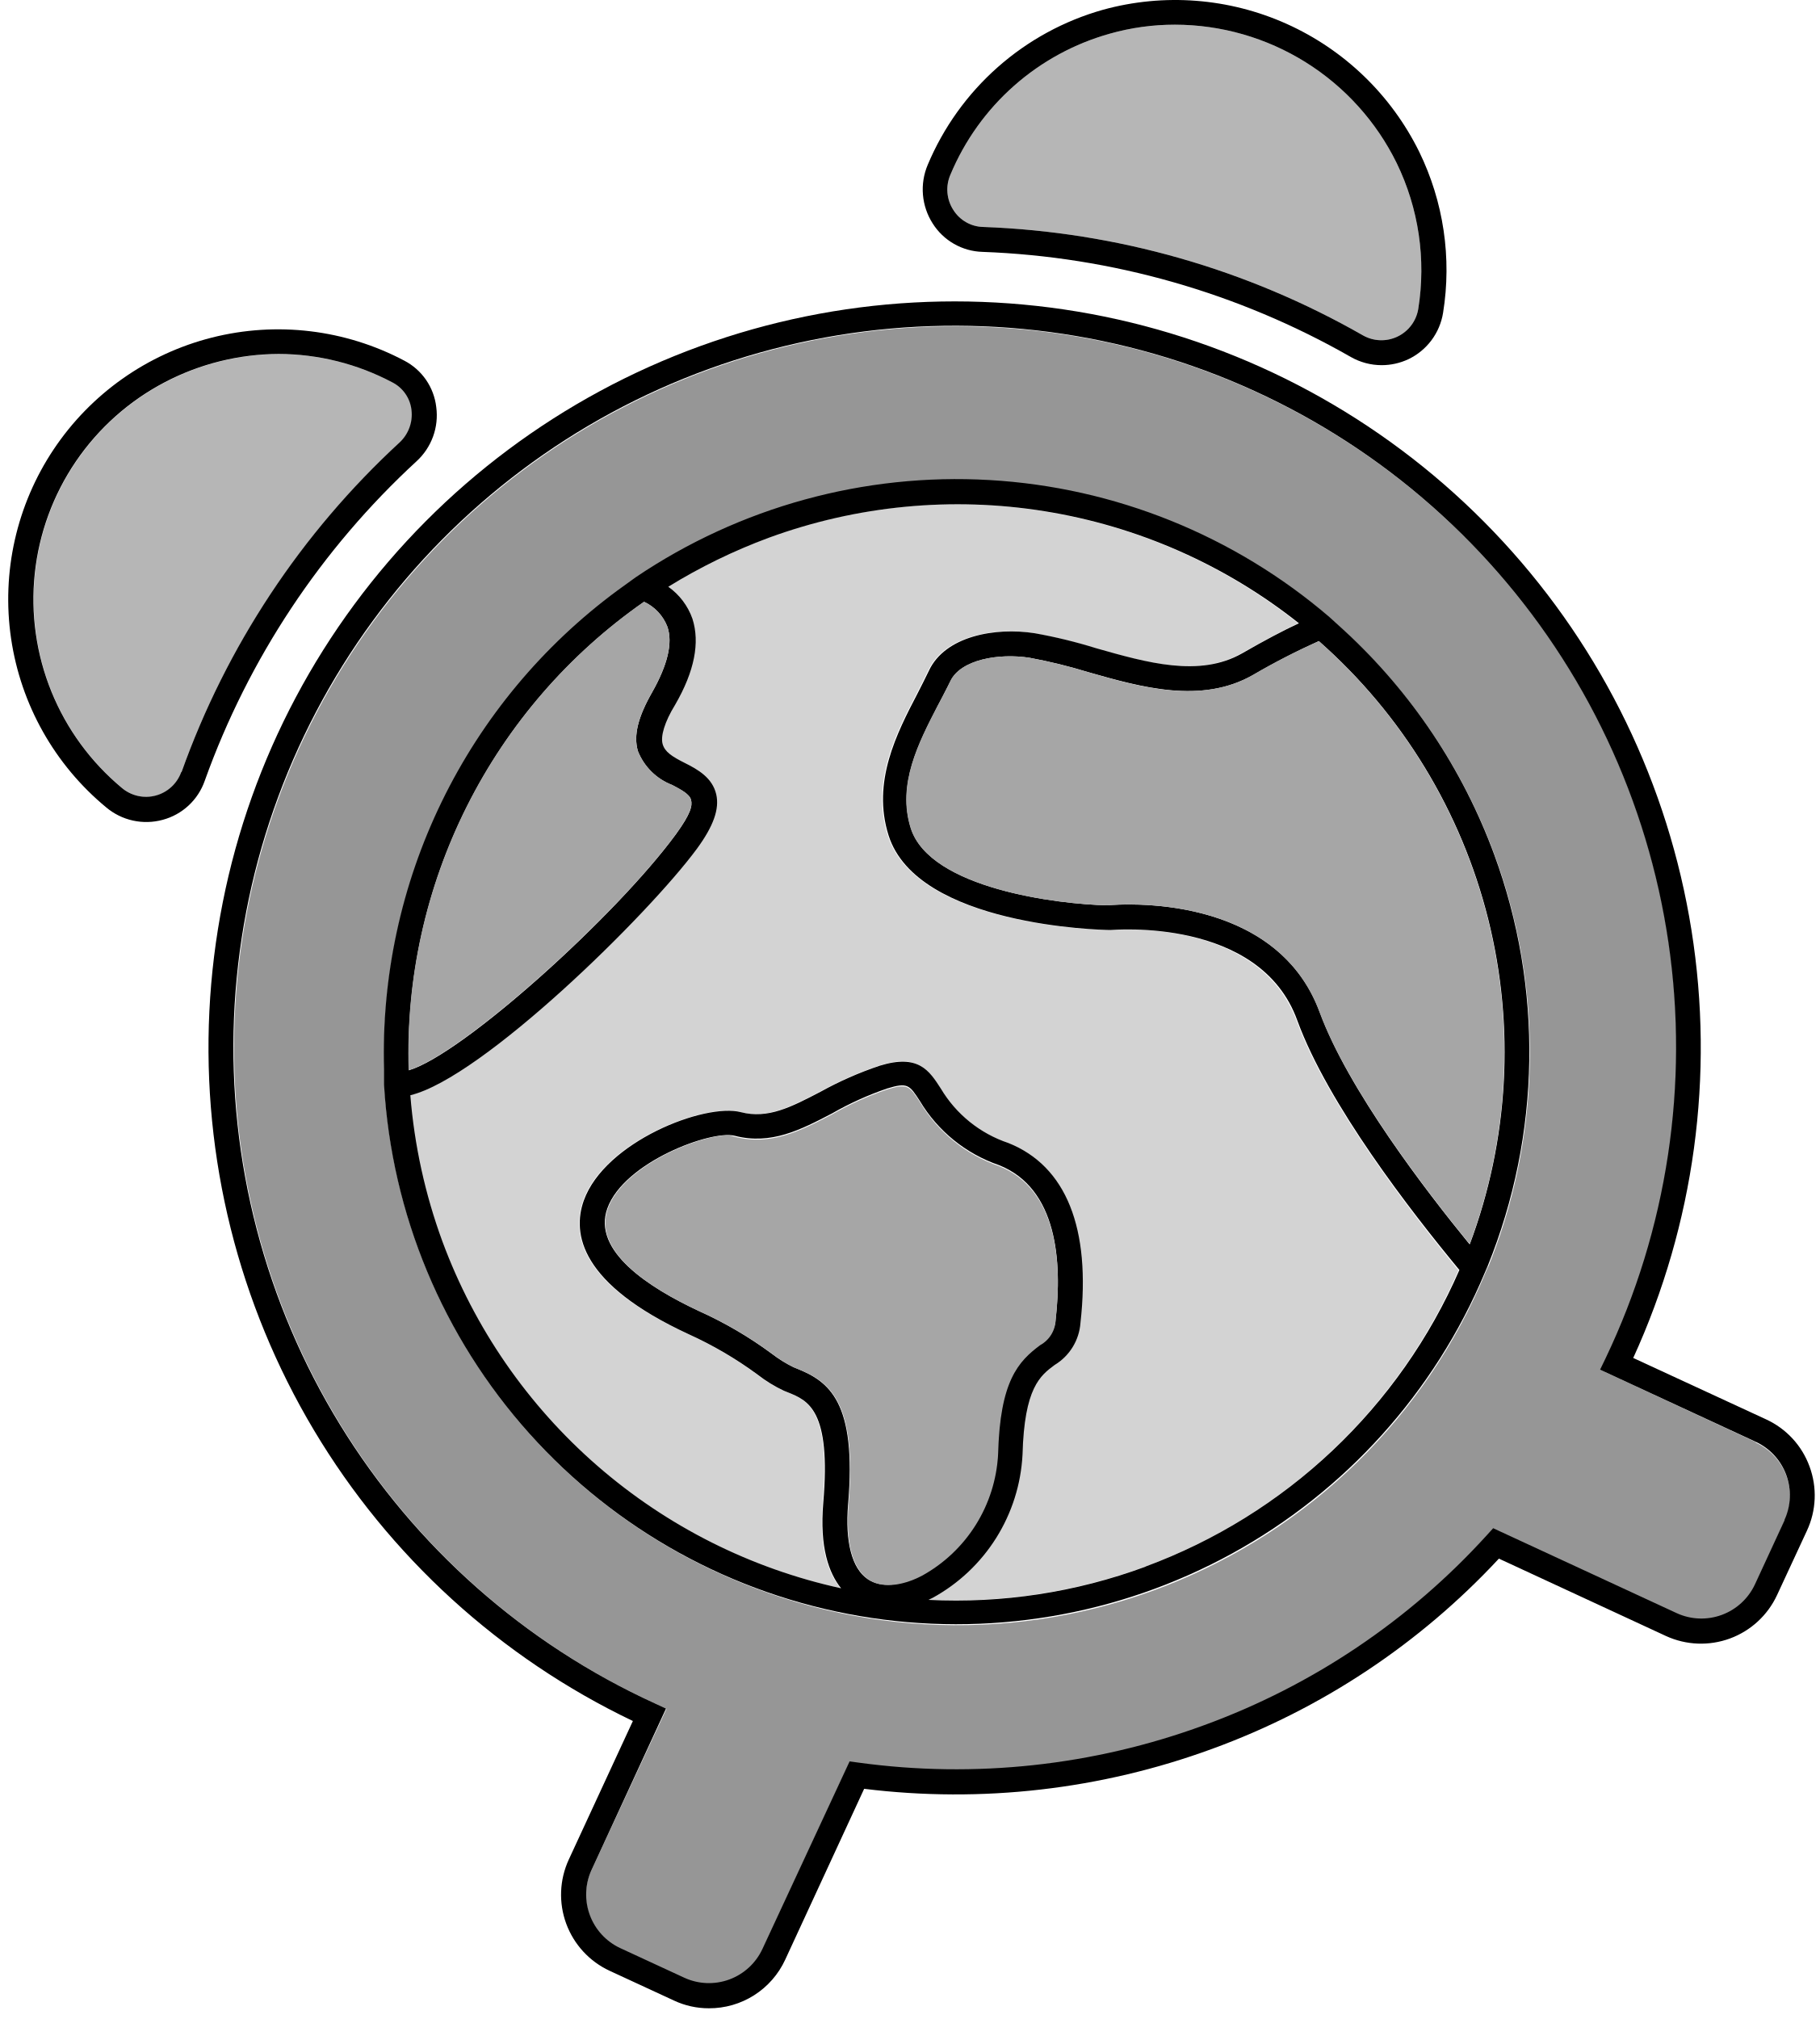
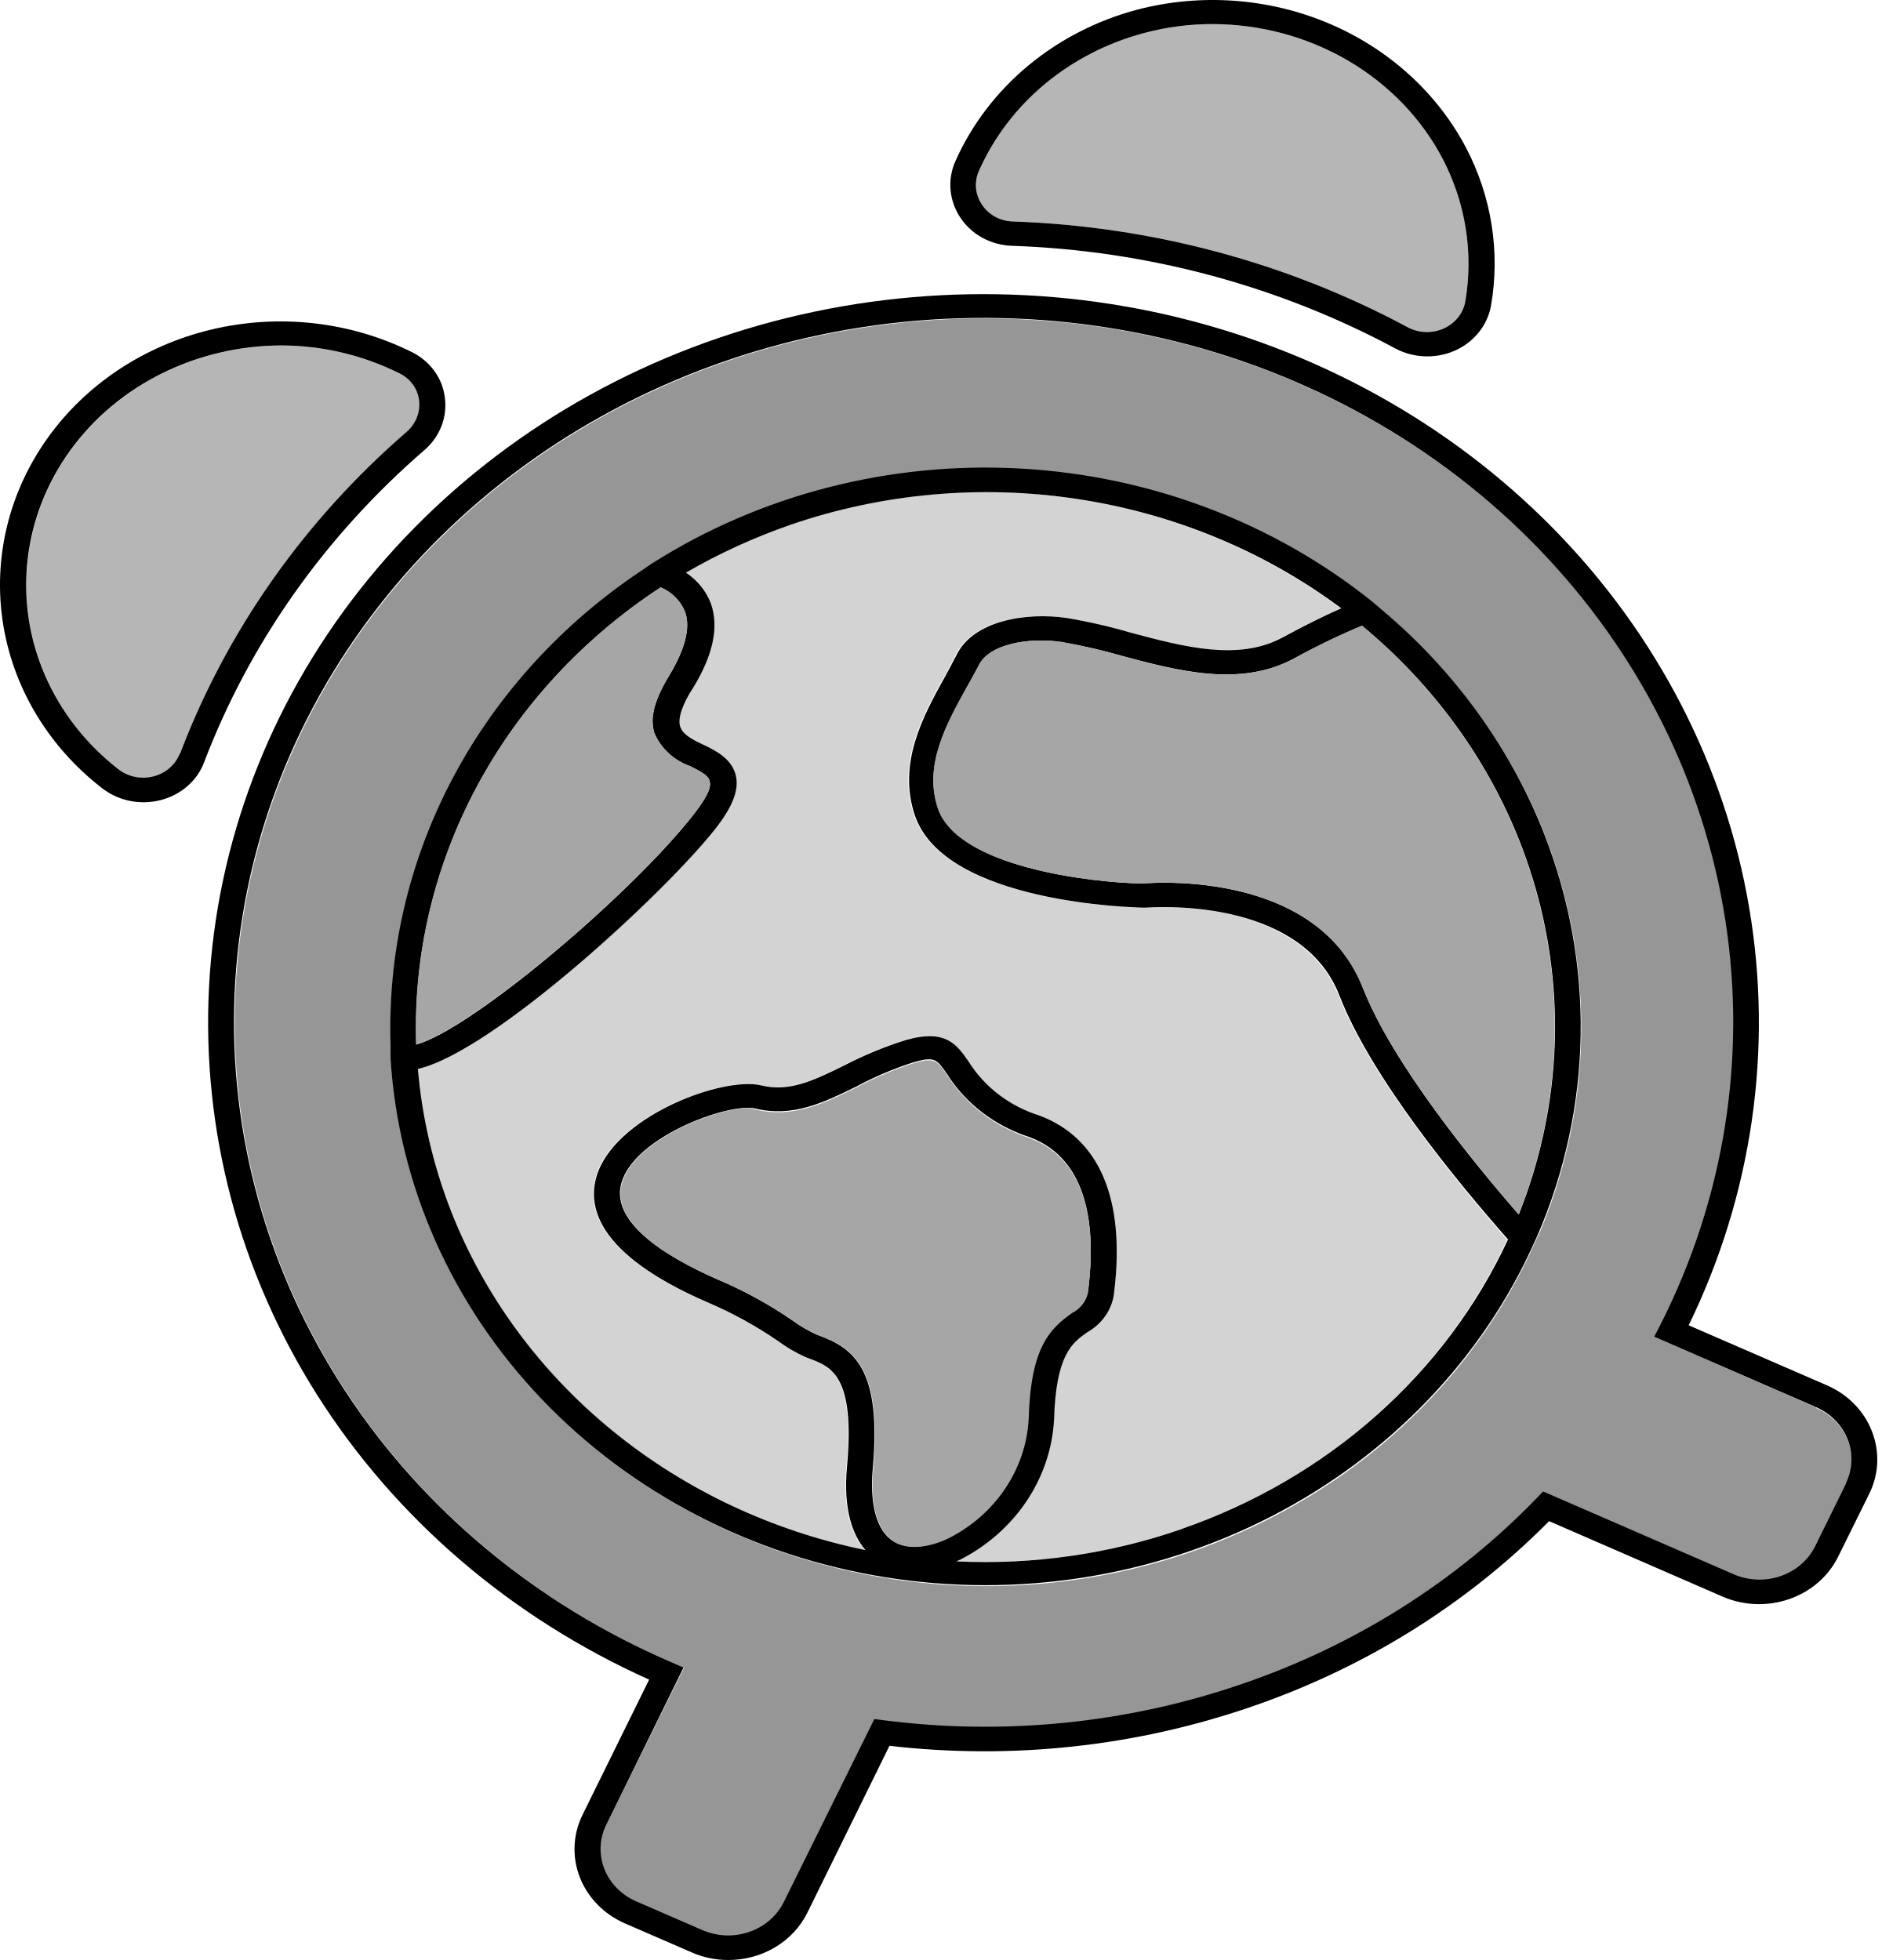
- <svg xmlns="http://www.w3.org/2000/svg" width="146" height="162" viewBox="0 0 146 162" fill="none">
-   <path d="M33.04 32.89C32.986 32.432 32.821 31.994 32.559 31.615C32.298 31.235 31.948 30.924 31.54 30.71C28.72 29.208 25.575 28.418 22.38 28.41C19.203 28.424 16.076 29.198 13.26 30.67C10.387 32.171 7.93 34.359 6.107 37.039C4.284 39.719 3.152 42.808 2.81 46.031C2.469 49.254 2.929 52.512 4.15 55.514C5.372 58.516 7.316 61.17 9.81 63.24C10.181 63.552 10.622 63.77 11.095 63.875C11.568 63.98 12.06 63.968 12.528 63.842C12.996 63.715 13.426 63.476 13.781 63.147C14.137 62.818 14.408 62.407 14.57 61.95C18.18 51.847 24.193 42.773 32.09 35.51C32.444 35.18 32.715 34.77 32.881 34.315C33.046 33.859 33.1 33.371 33.04 32.89V32.89Z" fill="#B6B6B6" />
-   <path d="M32.45 28.94C27.71 26.432 22.208 25.772 17.009 27.086C11.81 28.401 7.284 31.598 4.306 36.058C1.328 40.517 0.111 45.923 0.889 51.229C1.668 56.535 4.387 61.364 8.52 64.78C9.139 65.302 9.876 65.666 10.667 65.84C11.457 66.014 12.279 65.993 13.06 65.78C13.834 65.572 14.546 65.179 15.133 64.633C15.721 64.088 16.166 63.407 16.43 62.65C19.939 52.854 25.773 44.056 33.43 37.01C34.024 36.466 34.478 35.786 34.754 35.029C35.029 34.272 35.117 33.459 35.01 32.66C34.919 31.878 34.639 31.13 34.193 30.482C33.746 29.833 33.148 29.304 32.45 28.94V28.94ZM14.55 61.94C14.388 62.397 14.117 62.808 13.761 63.137C13.406 63.466 12.976 63.705 12.508 63.831C12.04 63.958 11.548 63.97 11.075 63.865C10.602 63.76 10.161 63.542 9.79 63.23C7.296 61.16 5.352 58.506 4.13 55.504C2.909 52.502 2.449 49.244 2.79 46.021C3.132 42.798 4.264 39.709 6.087 37.029C7.91 34.349 10.367 32.161 13.24 30.66C16.056 29.189 19.183 28.413 22.36 28.4C25.555 28.408 28.7 29.198 31.52 30.7C31.928 30.914 32.278 31.225 32.539 31.605C32.801 31.985 32.966 32.422 33.02 32.88C33.08 33.361 33.026 33.849 32.861 34.304C32.695 34.76 32.425 35.17 32.07 35.5C24.179 42.768 18.173 51.845 14.57 61.95L14.55 61.94Z" fill="black" />
-   <path d="M94.29 1.98C92.525 1.978 90.768 2.22 89.07 2.7C86.224 3.496 83.594 4.926 81.379 6.883C79.164 8.84 77.421 11.273 76.28 14C76.078 14.457 75.993 14.957 76.034 15.454C76.074 15.952 76.237 16.432 76.51 16.85C76.765 17.257 77.116 17.594 77.534 17.831C77.951 18.069 78.42 18.199 78.9 18.21C89.614 18.602 100.073 21.587 109.38 26.91C109.801 27.148 110.273 27.282 110.757 27.298C111.24 27.315 111.72 27.214 112.156 27.005C112.592 26.796 112.971 26.484 113.261 26.097C113.551 25.709 113.743 25.258 113.82 24.78C114.457 20.798 113.853 16.717 112.09 13.09C110.457 9.76 107.924 6.955 104.778 4.991C101.632 3.027 97.999 1.984 94.29 1.98Z" fill="#B6B6B6" />
-   <path d="M113.89 12.17C111.645 7.62 107.886 3.995 103.258 1.916C98.629 -0.162 93.422 -0.564 88.53 0.78C85.397 1.661 82.504 3.238 80.066 5.394C77.628 7.55 75.708 10.229 74.45 13.23C74.13 13.987 73.999 14.811 74.069 15.63C74.139 16.448 74.407 17.238 74.85 17.93C75.278 18.609 75.867 19.173 76.565 19.57C77.263 19.968 78.047 20.188 78.85 20.21C89.236 20.591 99.376 23.484 108.4 28.64C109.155 29.072 110.01 29.3 110.88 29.3C111.623 29.3 112.357 29.136 113.03 28.82C113.76 28.471 114.394 27.95 114.878 27.302C115.362 26.654 115.682 25.899 115.81 25.1C116.521 20.695 115.85 16.178 113.89 12.17V12.17ZM113.82 24.78C113.743 25.258 113.551 25.709 113.261 26.097C112.971 26.484 112.592 26.796 112.156 27.005C111.72 27.214 111.24 27.315 110.757 27.298C110.273 27.282 109.801 27.148 109.38 26.91C100.073 21.587 89.614 18.602 78.9 18.21C78.42 18.199 77.951 18.069 77.534 17.831C77.117 17.594 76.765 17.257 76.51 16.85C76.237 16.432 76.074 15.952 76.034 15.454C75.993 14.957 76.078 14.457 76.28 14C77.421 11.273 79.164 8.84 81.379 6.883C83.594 4.926 86.224 3.496 89.07 2.7C90.768 2.22 92.525 1.978 94.29 1.98C97.999 1.984 101.632 3.027 104.778 4.991C107.924 6.955 110.457 9.76 112.09 13.09C113.853 16.717 114.457 20.798 113.82 24.78V24.78Z" fill="black" />
-   <path d="M140.9 115.71L128.45 109.92L128.89 109.01C133.842 98.644 135.598 87.039 133.933 75.672C132.269 64.305 127.259 53.69 119.542 45.179C111.825 36.669 101.75 30.647 90.599 27.881C79.449 25.116 67.728 25.73 56.928 29.648C46.128 33.565 36.738 40.608 29.954 49.879C23.17 59.151 19.298 70.231 18.832 81.71C18.366 93.189 21.326 104.547 27.336 114.338C33.346 124.129 42.133 131.91 52.58 136.69L53.49 137.11L47.45 150.09C46.931 151.226 46.882 152.521 47.313 153.693C47.743 154.865 48.619 155.82 49.75 156.35L54.92 158.74C56.056 159.261 57.352 159.312 58.524 158.881C59.697 158.45 60.652 157.573 61.18 156.44L68.18 141.38L68.91 141.48C78.253 142.759 87.767 141.729 96.62 138.48C105.32 135.308 113.117 130.067 119.34 123.21L119.83 122.67L134.57 129.49C135.706 130.009 137.001 130.058 138.173 129.627C139.345 129.197 140.3 128.321 140.83 127.19L143.22 122.02C143.741 120.884 143.792 119.589 143.361 118.416C142.93 117.243 142.052 116.288 140.92 115.76L140.9 115.71ZM119.45 101.57L119.21 102.13C116.835 107.841 113.33 113.013 108.906 117.335C104.481 121.658 99.229 125.041 93.465 127.283C87.7 129.524 81.542 130.578 75.36 130.38C69.178 130.182 63.099 128.736 57.49 126.13C49.935 122.638 43.468 117.164 38.775 110.289C34.083 103.415 31.34 95.398 30.84 87.09V85.92C30.621 78.469 32.211 71.075 35.473 64.372C38.734 57.669 43.572 51.856 49.57 47.43L51.05 46.36C59.399 40.727 69.365 37.989 79.42 38.567C89.475 39.145 99.062 43.007 106.71 49.56L107.93 50.67C114.81 56.99 119.598 65.259 121.653 74.372C123.708 83.486 122.932 93.009 119.43 101.67L119.45 101.57Z" fill="#969696" />
-   <path d="M145.22 117.67C144.919 116.841 144.456 116.08 143.859 115.432C143.261 114.783 142.541 114.259 141.74 113.89L131.07 108.96C135.976 98.229 137.602 86.287 135.744 74.635C133.886 62.982 128.627 52.138 120.627 43.465C112.626 34.791 102.242 28.675 90.777 25.883C79.312 23.092 67.278 23.75 56.186 27.774C45.094 31.799 35.439 39.011 28.432 48.505C21.425 57.999 17.379 69.352 16.803 81.138C16.226 92.923 19.145 104.617 25.191 114.749C31.238 124.882 40.144 133.002 50.79 138.09L45.64 149.22C44.898 150.837 44.826 152.682 45.441 154.352C46.056 156.022 47.306 157.38 48.92 158.13L54.09 160.52C54.966 160.931 55.922 161.142 56.89 161.14C58.176 161.146 59.436 160.783 60.521 160.093C61.606 159.403 62.47 158.417 63.01 157.25L69.35 143.53C78.786 144.694 88.364 143.594 97.29 140.32C106.055 137.124 113.938 131.894 120.29 125.06L133.7 131.27C135.317 132.012 137.162 132.084 138.832 131.469C140.502 130.854 141.86 129.604 142.61 127.99L145.01 122.82C145.384 122.018 145.595 121.15 145.631 120.266C145.667 119.382 145.527 118.5 145.22 117.67V117.67ZM143.22 121.97L140.83 127.14C140.3 128.271 139.345 129.147 138.173 129.577C137.001 130.008 135.706 129.959 134.57 129.44L119.83 122.62L119.34 123.16C113.117 130.017 105.32 135.258 96.62 138.43C87.767 141.679 78.253 142.709 68.91 141.43L68.18 141.33L61.18 156.39C60.652 157.523 59.697 158.4 58.524 158.831C57.352 159.262 56.056 159.211 54.92 158.69L49.75 156.3C48.632 155.77 47.766 154.824 47.336 153.663C46.906 152.503 46.947 151.221 47.45 150.09L53.45 137.09L52.54 136.67C42.09 131.89 33.299 124.109 27.287 114.316C21.274 104.524 18.312 93.163 18.777 81.681C19.242 70.2 23.114 59.116 29.9 49.842C36.685 40.568 46.077 33.524 56.88 29.605C67.682 25.687 79.406 25.072 90.559 27.839C101.712 30.606 111.789 36.63 119.508 45.143C127.226 53.657 132.236 64.274 133.899 75.644C135.563 87.014 133.805 98.622 128.85 108.99L128.41 109.9L140.91 115.69C142.043 116.218 142.92 117.173 143.351 118.346C143.782 119.519 143.731 120.814 143.21 121.95L143.22 121.97Z" fill="black" />
-   <path d="M104.05 81.9C100.97 73.53 89.13 74.61 89.05 74.62H88.93C88.31 74.62 73.54 74.29 71.24 67.03C69.88 62.73 71.91 58.82 73.55 55.67C73.88 55.02 74.2 54.4 74.48 53.81C75.78 51.02 79.79 50.29 82.97 50.81C84.633 51.107 86.277 51.507 87.89 52.01C91.97 53.17 96.18 54.37 99.6 52.43C101.39 51.43 102.92 50.59 104.17 50.01C98.258 45.319 91.241 42.225 83.791 41.024C76.34 39.822 68.706 40.555 61.62 43.15C58.81 44.19 56.11 45.506 53.56 47.08C54.458 47.715 55.136 48.613 55.5 49.65C56.14 51.54 55.67 53.86 54.11 56.55C53.29 57.95 52.96 59.04 53.11 59.71C53.26 60.38 53.9 60.71 54.89 61.22C55.88 61.73 57.1 62.4 57.41 63.74C57.68 64.91 57.18 66.3 55.86 68.1C51.99 73.41 38.67 86.49 32.86 87.88C33.189 91.883 34.06 95.822 35.45 99.59C38.02 106.543 42.297 112.737 47.89 117.603C53.482 122.468 60.209 125.847 67.45 127.43C66.45 126.23 65.71 124.16 66.02 120.57C66.66 113.11 64.8 112.36 63.16 111.7L62.86 111.58C62.103 111.225 61.389 110.785 60.73 110.27C59.001 109 57.144 107.914 55.19 107.03C46.53 103.03 45.85 99.03 46.8 96.32C48.49 91.6 56.51 88.47 59.41 89.23C61.58 89.79 63.41 88.82 65.8 87.59C67.316 86.75 68.906 86.051 70.55 85.5C73.66 84.5 74.55 85.89 75.45 87.33C76.675 89.389 78.598 90.94 80.87 91.7C85.51 93.55 87.51 98.54 86.66 106.13C86.611 106.818 86.397 107.484 86.037 108.072C85.676 108.66 85.18 109.153 84.59 109.51C83.44 110.36 82.15 111.33 82.01 116.71C81.886 119.078 81.16 121.376 79.9 123.385C78.64 125.394 76.888 127.048 74.81 128.19L74.46 128.36C83.404 128.811 92.272 126.522 99.881 121.8C107.489 117.077 113.475 110.145 117.04 101.93C113.11 97.14 106.51 88.61 104.05 81.9Z" fill="#D3D3D3" />
-   <path d="M119.91 68.56C117.389 61.713 113.276 55.564 107.91 50.62L106.69 49.51C99.042 42.957 89.455 39.095 79.4 38.517C69.345 37.939 59.379 40.677 51.03 46.31L49.55 47.38C43.551 51.806 38.715 57.619 35.453 64.322C32.191 71.025 30.601 78.419 30.82 85.87V87.04C31.433 97.412 35.539 107.27 42.47 115.01C49.401 122.751 58.748 127.917 68.989 129.667C79.23 131.418 89.762 129.65 98.87 124.652C107.978 119.654 115.126 111.719 119.15 102.14L119.39 101.58C123.66 91.02 123.845 79.249 119.91 68.56V68.56ZM51.69 48.29C52.549 48.69 53.219 49.407 53.56 50.29C54.01 51.61 53.56 53.38 52.34 55.54C51.2 57.54 50.83 59 51.19 60.26C51.435 60.882 51.807 61.446 52.282 61.916C52.758 62.386 53.325 62.752 53.95 62.99C54.67 63.37 55.35 63.73 55.46 64.19C55.57 64.65 55.46 65.26 54.25 66.93C49.49 73.44 37.15 84.59 32.81 85.88C32.579 78.538 34.185 71.254 37.482 64.69C40.779 58.126 45.663 52.489 51.69 48.29V48.29ZM69.64 126.71C68.37 125.86 67.81 123.71 68.06 120.71C68.77 112.46 66.52 110.85 63.95 109.81L63.68 109.7C63.065 109.401 62.481 109.039 61.94 108.62C60.115 107.27 58.151 106.12 56.08 105.19C52.08 103.32 47.51 100.38 48.74 96.96C50.07 93.24 57.1 90.65 58.96 91.13C61.87 91.89 64.26 90.65 66.77 89.34C68.176 88.534 69.656 87.865 71.19 87.34C72.85 86.83 72.99 87.06 73.82 88.34C75.264 90.755 77.517 92.58 80.18 93.49C84.87 95.36 85.24 101.24 84.72 105.84C84.698 106.256 84.569 106.659 84.345 107.01C84.12 107.36 83.808 107.646 83.44 107.84C81.68 109.15 80.21 110.71 80.06 116.59C79.957 118.604 79.341 120.558 78.269 122.266C77.198 123.974 75.708 125.38 73.94 126.35C72.24 127.3 70.68 127.4 69.64 126.71ZM91.92 125.71C86.356 127.765 80.433 128.67 74.51 128.37L74.86 128.2C76.938 127.058 78.69 125.404 79.95 123.395C81.21 121.386 81.936 119.088 82.06 116.72C82.2 111.34 83.49 110.37 84.64 109.52C85.23 109.163 85.726 108.67 86.087 108.082C86.447 107.494 86.661 106.828 86.71 106.14C87.56 98.55 85.56 93.56 80.92 91.71C78.648 90.95 76.725 89.399 75.5 87.34C74.57 85.9 73.71 84.55 70.6 85.51C68.956 86.061 67.366 86.76 65.85 87.6C63.49 88.83 61.63 89.8 59.46 89.24C56.56 88.48 48.54 91.61 46.85 96.33C45.9 99 46.58 103.03 55.24 107.04C57.194 107.924 59.051 109.01 60.78 110.28C61.439 110.795 62.153 111.235 62.91 111.59L63.21 111.71C64.85 112.37 66.71 113.12 66.07 120.58C65.76 124.17 66.53 126.24 67.5 127.44C60.259 125.857 53.532 122.478 47.94 117.613C42.347 112.747 38.069 106.553 35.5 99.6C34.116 95.828 33.251 91.885 32.93 87.88C38.7 86.49 52.02 73.41 55.93 68.1C57.25 66.3 57.75 64.91 57.48 63.74C57.17 62.4 56 61.74 54.96 61.22C53.92 60.7 53.36 60.33 53.18 59.71C53 59.09 53.32 57.95 54.18 56.55C55.74 53.86 56.18 51.55 55.57 49.65C55.206 48.613 54.528 47.715 53.63 47.08C56.18 45.506 58.88 44.19 61.69 43.15C68.776 40.555 76.41 39.822 83.861 41.024C91.311 42.225 98.328 45.319 104.24 50.01C102.99 50.59 101.46 51.4 99.67 52.43C96.25 54.37 92.04 53.17 87.96 52.01C86.347 51.507 84.704 51.107 83.04 50.81C79.86 50.31 75.85 51.04 74.55 53.81C74.27 54.4 73.95 55.02 73.62 55.67C71.98 58.82 69.95 62.73 71.31 67.03C73.61 74.29 88.38 74.61 89 74.62H89.12C89.24 74.62 101.12 73.53 104.12 81.9C106.58 88.61 113.18 97.14 117.12 101.9C114.741 107.361 111.283 112.285 106.952 116.375C102.621 120.465 97.508 123.637 91.92 125.7V125.71ZM117.92 99.82C114.43 95.55 108.18 87.42 105.92 81.23C102.39 71.63 89.98 72.54 88.86 72.64C84.95 72.56 74.64 71.31 73.1 66.45C71.99 62.94 73.73 59.58 75.27 56.61C75.62 55.94 75.95 55.29 76.27 54.67C77.09 52.92 80.16 52.39 82.64 52.78C84.224 53.073 85.79 53.457 87.33 53.93C91.59 55.14 96.42 56.52 100.56 54.16C102.271 53.161 104.034 52.254 105.84 51.44C112.527 57.325 117.267 65.103 119.431 73.743C121.596 82.384 121.083 91.478 117.96 99.82H117.92Z" fill="black" />
-   <path d="M54.25 66.92C49.48 73.44 37.1 84.59 32.79 85.87C32.564 78.528 34.173 71.245 37.471 64.681C40.77 58.117 45.653 52.48 51.68 48.28C52.544 48.675 53.219 49.393 53.56 50.28C54.01 51.6 53.56 53.37 52.34 55.53C51.2 57.53 50.83 58.99 51.19 60.25C51.435 60.872 51.807 61.436 52.282 61.906C52.758 62.376 53.325 62.742 53.95 62.98C54.67 63.36 55.35 63.72 55.46 64.18C55.57 64.64 55.45 65.25 54.25 66.92ZM84.72 105.92C85.24 101.32 84.87 95.44 80.18 93.57C77.517 92.66 75.264 90.835 73.82 88.42C72.99 87.14 72.82 86.91 71.19 87.42C69.656 87.945 68.176 88.614 66.77 89.42C64.26 90.73 61.87 91.97 58.96 91.21C58.795 91.15 58.624 91.11 58.45 91.09C56.04 91.09 50 93.56 48.78 96.98C47.56 100.4 52.1 103.34 56.12 105.21C58.191 106.14 60.155 107.29 61.98 108.64C62.522 109.059 63.105 109.421 63.72 109.72L63.99 109.83C66.56 110.83 68.81 112.48 68.1 120.73C67.85 123.73 68.41 125.85 69.68 126.73C70.68 127.42 72.28 127.32 73.98 126.44C75.747 125.469 77.236 124.063 78.307 122.355C79.378 120.647 79.995 118.693 80.1 116.68C80.25 110.8 81.72 109.24 83.48 107.93C83.844 107.73 84.149 107.438 84.367 107.084C84.584 106.73 84.706 106.325 84.72 105.91V105.92ZM117.94 99.83C121.057 91.487 121.57 82.395 119.409 73.755C117.249 65.115 112.517 57.334 105.84 51.44C104.024 52.248 102.255 53.156 100.54 54.16C96.4 56.52 91.54 55.16 87.31 53.93C85.77 53.457 84.204 53.073 82.62 52.78C80.14 52.39 77.07 52.92 76.25 54.67C75.96 55.29 75.63 55.94 75.25 56.61C73.71 59.61 71.97 62.94 73.08 66.45C74.62 71.31 84.93 72.56 88.84 72.64C89.05 72.64 89.67 72.57 90.56 72.57C94.35 72.57 103.04 73.45 105.9 81.23C108.2 87.41 114.45 95.55 117.94 99.82V99.83Z" fill="#A6A6A6" />
+ <svg xmlns="http://www.w3.org/2000/svg" width="144" height="150" viewBox="0 0 144 150" fill="none">
+   <path d="M32.082 30.616C32.028 30.19 31.864 29.783 31.605 29.429C31.346 29.076 31 28.787 30.595 28.587C27.801 27.189 24.686 26.454 21.52 26.446C18.372 26.459 15.274 27.18 12.484 28.55C9.638 29.947 7.203 31.984 5.397 34.478C3.591 36.973 2.469 39.848 2.13 42.849C1.792 45.849 2.248 48.881 3.458 51.676C4.668 54.471 6.594 56.941 9.066 58.868C9.433 59.159 9.87 59.362 10.339 59.459C10.808 59.557 11.295 59.546 11.758 59.428C12.222 59.31 12.648 59.088 13.001 58.782C13.353 58.475 13.621 58.093 13.782 57.667C17.359 48.263 23.316 39.816 31.14 33.055C31.492 32.748 31.76 32.366 31.924 31.942C32.087 31.518 32.141 31.064 32.082 30.616V30.616Z" fill="#B6B6B6" />
+   <path d="M31.497 26.939C26.801 24.605 21.35 23.99 16.199 25.214C11.048 26.438 6.563 29.413 3.613 33.565C0.662 37.716 -0.544 42.749 0.227 47.688C0.999 52.627 3.692 57.121 7.788 60.302C8.401 60.787 9.131 61.126 9.915 61.288C10.698 61.45 11.512 61.431 12.286 61.233C13.053 61.039 13.758 60.673 14.34 60.165C14.922 59.657 15.363 59.023 15.625 58.319C19.101 49.2 24.881 41.01 32.468 34.452C33.057 33.945 33.507 33.312 33.779 32.607C34.052 31.902 34.139 31.146 34.033 30.402C33.944 29.674 33.666 28.978 33.224 28.375C32.781 27.771 32.189 27.278 31.497 26.939V26.939ZM13.762 57.658C13.601 58.083 13.333 58.465 12.981 58.772C12.629 59.079 12.202 59.3 11.739 59.419C11.275 59.537 10.788 59.547 10.319 59.45C9.85 59.352 9.413 59.15 9.046 58.859C6.575 56.932 4.648 54.462 3.438 51.667C2.229 48.872 1.772 45.84 2.111 42.839C2.449 39.839 3.571 36.964 5.377 34.469C7.184 31.974 9.618 29.938 12.464 28.541C15.254 27.171 18.352 26.449 21.5 26.437C24.666 26.444 27.782 27.179 30.576 28.578C30.98 28.777 31.327 29.066 31.586 29.42C31.845 29.773 32.008 30.181 32.062 30.607C32.122 31.055 32.068 31.509 31.904 31.933C31.74 32.357 31.472 32.738 31.12 33.046C23.302 39.811 17.352 48.261 13.782 57.667L13.762 57.658Z" fill="black" />
+   <path d="M92.767 1.843C91.018 1.841 89.278 2.067 87.595 2.513C84.775 3.254 82.17 4.586 79.975 6.407C77.78 8.229 76.053 10.494 74.923 13.032C74.723 13.457 74.639 13.923 74.679 14.386C74.719 14.849 74.881 15.296 75.151 15.685C75.403 16.064 75.752 16.378 76.165 16.599C76.578 16.82 77.043 16.941 77.519 16.951C88.134 17.316 98.497 20.095 107.718 25.05C108.135 25.272 108.603 25.396 109.082 25.411C109.561 25.426 110.036 25.332 110.468 25.138C110.901 24.943 111.276 24.653 111.563 24.293C111.85 23.932 112.04 23.512 112.117 23.067C112.748 19.36 112.15 15.561 110.403 12.185C108.785 9.086 106.275 6.474 103.158 4.646C100.041 2.818 96.441 1.847 92.767 1.843Z" fill="#B6B6B6" />
+   <path d="M112.186 11.329C109.962 7.094 106.237 3.719 101.652 1.784C97.067 -0.151 91.907 -0.525 87.06 0.726C83.956 1.546 81.089 3.015 78.674 5.021C76.258 7.028 74.356 9.521 73.11 12.316C72.793 13.02 72.663 13.787 72.732 14.549C72.801 15.311 73.067 16.046 73.506 16.691C73.93 17.323 74.514 17.847 75.205 18.217C75.896 18.587 76.674 18.792 77.469 18.813C87.76 19.168 97.806 21.86 106.747 26.66C107.495 27.062 108.342 27.274 109.204 27.274C109.94 27.274 110.668 27.122 111.334 26.828C112.057 26.503 112.686 26.018 113.165 25.415C113.645 24.812 113.962 24.108 114.089 23.365C114.793 19.265 114.128 15.06 112.186 11.329V11.329ZM112.117 23.067C112.04 23.512 111.85 23.932 111.563 24.293C111.276 24.653 110.901 24.943 110.469 25.138C110.036 25.332 109.561 25.426 109.082 25.411C108.603 25.396 108.135 25.272 107.718 25.05C98.497 20.095 88.134 17.316 77.519 16.951C77.043 16.941 76.578 16.82 76.165 16.599C75.752 16.378 75.403 16.064 75.151 15.685C74.881 15.296 74.719 14.849 74.679 14.386C74.639 13.923 74.723 13.457 74.923 13.032C76.053 10.494 77.78 8.229 79.975 6.407C82.17 4.586 84.775 3.254 87.595 2.513C89.278 2.067 91.018 1.841 92.767 1.843C96.441 1.847 100.041 2.818 103.158 4.646C106.275 6.474 108.785 9.086 110.403 12.185C112.15 15.561 112.748 19.36 112.117 23.067V23.067Z" fill="black" />
+   <path d="M138.947 107.711L126.612 102.321L127.048 101.474C131.955 91.825 133.694 81.021 132.045 70.44C130.395 59.859 125.432 49.978 117.786 42.056C110.14 34.134 100.158 28.529 89.11 25.954C78.062 23.379 66.449 23.952 55.749 27.598C45.049 31.245 35.746 37.801 29.024 46.431C22.302 55.061 18.466 65.376 18.005 76.061C17.543 86.746 20.476 97.319 26.43 106.433C32.385 115.547 41.091 122.79 51.441 127.24L52.343 127.631L46.359 139.714C45.845 140.771 45.796 141.977 46.223 143.068C46.65 144.159 47.517 145.048 48.638 145.541L53.76 147.766C54.885 148.251 56.169 148.298 57.331 147.897C58.493 147.496 59.439 146.679 59.962 145.625L66.898 131.606L67.621 131.699C76.878 132.889 86.304 131.93 95.076 128.906C103.695 125.954 111.421 121.075 117.586 114.692L118.071 114.189L132.676 120.538C133.801 121.021 135.084 121.067 136.245 120.666C137.407 120.265 138.353 119.45 138.878 118.397L141.246 113.584C141.762 112.527 141.813 111.321 141.386 110.229C140.959 109.137 140.089 108.249 138.967 107.757L138.947 107.711ZM117.695 94.548L117.457 95.07C115.104 100.386 111.631 105.2 107.248 109.223C102.864 113.247 97.661 116.397 91.949 118.483C86.237 120.57 80.136 121.55 74.011 121.366C67.886 121.182 61.864 119.836 56.306 117.41C48.821 114.159 42.413 109.064 37.764 102.665C33.115 96.266 30.398 88.803 29.902 81.069V79.98C29.685 73.044 31.26 66.162 34.492 59.922C37.724 53.682 42.516 48.271 48.459 44.151L49.926 43.155C58.197 37.911 68.072 35.363 78.034 35.901C87.996 36.439 97.495 40.034 105.072 46.134L106.281 47.167C113.098 53.05 117.841 60.747 119.877 69.231C121.913 77.714 121.145 86.579 117.675 94.641L117.695 94.548Z" fill="#969696" />
+   <path d="M143.227 109.535C142.929 108.764 142.47 108.055 141.878 107.451C141.287 106.847 140.573 106.36 139.779 106.017L129.208 101.427C134.069 91.438 135.68 80.322 133.839 69.475C131.998 58.628 126.787 48.534 118.861 40.46C110.934 32.386 100.645 26.692 89.287 24.094C77.927 21.495 66.004 22.108 55.015 25.854C44.025 29.601 34.458 36.315 27.516 45.152C20.574 53.99 16.565 64.558 15.994 75.528C15.423 86.499 18.314 97.384 24.305 106.816C30.296 116.248 39.12 123.807 49.668 128.543L44.565 138.904C43.83 140.409 43.759 142.127 44.368 143.681C44.977 145.235 46.217 146.5 47.815 147.198L52.938 149.423C53.806 149.805 54.753 150.002 55.712 150C56.985 150.006 58.234 149.667 59.309 149.025C60.384 148.383 61.24 147.465 61.775 146.379L68.057 133.607C77.406 134.691 86.895 133.667 95.739 130.619C104.424 127.644 112.234 122.776 118.527 116.414L131.814 122.195C133.416 122.886 135.244 122.952 136.898 122.38C138.553 121.808 139.898 120.644 140.641 119.142L143.019 114.329C143.39 113.583 143.599 112.775 143.634 111.952C143.67 111.129 143.532 110.307 143.227 109.535V109.535ZM141.246 113.538L138.878 118.35C138.353 119.403 137.407 120.218 136.245 120.619C135.084 121.02 133.801 120.974 132.676 120.491L118.071 114.143L117.586 114.646C111.42 121.029 103.695 125.907 95.075 128.86C86.304 131.884 76.878 132.843 67.621 131.653L66.898 131.559L59.962 145.578C59.439 146.633 58.493 147.449 57.331 147.851C56.169 148.252 54.885 148.205 53.76 147.719L48.638 145.495C47.53 145.001 46.671 144.12 46.245 143.04C45.82 141.96 45.86 140.766 46.359 139.714L52.303 127.613L51.402 127.222C41.048 122.772 32.338 115.529 26.381 106.413C20.424 97.297 17.489 86.722 17.95 76.034C18.411 65.347 22.247 55.029 28.97 46.397C35.693 37.764 44.998 31.206 55.701 27.559C66.404 23.911 78.02 23.339 89.07 25.915C100.121 28.49 110.105 34.097 117.752 42.022C125.399 49.947 130.363 59.831 132.011 70.415C133.66 80.999 131.918 91.804 127.008 101.455L126.572 102.302L138.957 107.692C140.079 108.184 140.949 109.072 141.376 110.164C141.803 111.256 141.752 112.462 141.236 113.519L141.246 113.538Z" fill="black" />
+   <path d="M102.437 76.238C99.385 68.447 87.654 69.452 87.575 69.461H87.456C86.842 69.461 72.208 69.154 69.929 62.396C68.582 58.393 70.593 54.754 72.218 51.822C72.545 51.216 72.862 50.639 73.139 50.09C74.428 47.493 78.401 46.813 81.551 47.297C83.199 47.574 84.828 47.947 86.426 48.414C90.468 49.494 94.639 50.611 98.028 48.806C99.802 47.875 101.317 47.093 102.556 46.553C96.699 42.186 89.746 39.306 82.365 38.188C74.983 37.069 67.419 37.751 60.398 40.167C57.614 41.135 54.939 42.36 52.412 43.825C53.302 44.416 53.973 45.252 54.334 46.218C54.969 47.977 54.503 50.137 52.957 52.641C52.145 53.944 51.818 54.959 51.967 55.582C52.115 56.206 52.749 56.513 53.73 56.988C54.711 57.463 55.92 58.086 56.227 59.334C56.494 60.423 55.999 61.717 54.691 63.392C50.857 68.335 37.66 80.511 31.903 81.805C32.229 85.531 33.092 89.198 34.469 92.705C37.015 99.177 41.254 104.943 46.794 109.472C52.335 114.001 59 117.147 66.174 118.62C65.184 117.503 64.45 115.577 64.757 112.235C65.392 105.29 63.549 104.592 61.924 103.978L61.627 103.866C60.877 103.535 60.169 103.126 59.516 102.647C57.803 101.465 55.964 100.454 54.027 99.631C45.447 95.907 44.773 92.184 45.715 89.661C47.389 85.267 55.335 82.354 58.209 83.061C60.358 83.583 62.172 82.68 64.54 81.535C66.042 80.753 67.617 80.102 69.246 79.589C72.327 78.658 73.209 79.952 74.101 81.293C75.314 83.209 77.22 84.653 79.471 85.361C84.068 87.083 86.049 91.728 85.207 98.793C85.158 99.433 84.946 100.053 84.59 100.601C84.233 101.148 83.741 101.607 83.156 101.939C82.017 102.731 80.739 103.634 80.6 108.642C80.478 110.846 79.758 112.985 78.51 114.855C77.261 116.725 75.525 118.264 73.466 119.328L73.12 119.486C81.981 119.906 90.768 117.776 98.306 113.379C105.844 108.983 111.775 102.53 115.307 94.883C111.413 90.424 104.874 82.484 102.437 76.238Z" fill="#D3D3D3" />
+   <path d="M118.151 63.82C115.653 57.447 111.578 51.722 106.261 47.121L105.053 46.087C97.475 39.987 87.976 36.392 78.014 35.854C68.052 35.316 58.177 37.865 49.906 43.109L48.439 44.105C42.496 48.224 37.704 53.636 34.472 59.875C31.24 66.115 29.665 72.997 29.882 79.934V81.023C30.49 90.677 34.558 99.854 41.425 107.059C48.291 114.264 57.552 119.073 67.699 120.703C77.845 122.333 88.28 120.687 97.305 116.034C106.329 111.381 113.411 103.995 117.398 95.079L117.636 94.558C121.866 84.728 122.05 73.77 118.151 63.82V63.82ZM50.56 44.952C51.41 45.324 52.075 45.991 52.412 46.813C52.858 48.042 52.412 49.69 51.204 51.7C50.074 53.562 49.708 54.921 50.064 56.094C50.307 56.673 50.676 57.198 51.147 57.636C51.617 58.073 52.18 58.414 52.799 58.635C53.512 58.989 54.186 59.324 54.295 59.752C54.404 60.181 54.295 60.748 53.096 62.303C48.38 68.363 36.154 78.742 31.854 79.943C31.625 73.109 33.216 66.328 36.482 60.218C39.749 54.108 44.588 48.86 50.56 44.952V44.952ZM68.344 117.95C67.086 117.159 66.531 115.158 66.779 112.365C67.482 104.685 65.253 103.187 62.707 102.219L62.439 102.116C61.829 101.837 61.252 101.501 60.715 101.111C58.907 99.854 56.961 98.784 54.909 97.918C50.946 96.177 46.418 93.441 47.637 90.257C48.955 86.794 55.92 84.383 57.763 84.83C60.646 85.537 63.014 84.383 65.501 83.164C66.894 82.414 68.36 81.79 69.88 81.302C71.525 80.827 71.663 81.041 72.486 82.233C73.916 84.481 76.149 86.18 78.787 87.027C83.434 88.767 83.8 94.241 83.285 98.523C83.264 98.91 83.136 99.285 82.913 99.612C82.691 99.938 82.382 100.204 82.017 100.385C80.273 101.604 78.817 103.056 78.668 108.53C78.566 110.404 77.956 112.223 76.894 113.813C75.833 115.404 74.356 116.712 72.605 117.615C70.92 118.499 69.375 118.593 68.344 117.95ZM90.419 117.019C84.906 118.932 79.038 119.774 73.169 119.495L73.516 119.337C75.575 118.274 77.311 116.734 78.559 114.864C79.808 112.994 80.527 110.855 80.65 108.651C80.788 103.643 82.067 102.74 83.206 101.949C83.791 101.617 84.282 101.158 84.639 100.61C84.996 100.063 85.208 99.443 85.257 98.802C86.099 91.737 84.117 87.092 79.52 85.37C77.269 84.662 75.364 83.219 74.15 81.302C73.229 79.962 72.377 78.705 69.295 79.599C67.667 80.111 66.091 80.762 64.589 81.544C62.251 82.689 60.408 83.592 58.258 83.071C55.385 82.363 47.439 85.277 45.764 89.671C44.823 92.156 45.497 95.907 54.077 99.64C56.013 100.463 57.853 101.474 59.566 102.656C60.218 103.135 60.926 103.545 61.676 103.876L61.974 103.987C63.598 104.602 65.441 105.3 64.807 112.244C64.5 115.586 65.263 117.513 66.224 118.63C59.049 117.156 52.385 114.01 46.844 109.482C41.303 104.953 37.065 99.187 34.519 92.714C33.148 89.203 32.291 85.533 31.973 81.805C37.689 80.511 50.887 68.335 54.761 63.392C56.068 61.717 56.564 60.423 56.296 59.334C55.989 58.086 54.83 57.472 53.8 56.988C52.769 56.504 52.214 56.159 52.036 55.582C51.858 55.005 52.175 53.944 53.027 52.641C54.572 50.137 55.008 47.986 54.404 46.218C54.043 45.252 53.371 44.416 52.482 43.825C55.008 42.36 57.683 41.135 60.468 40.167C67.488 37.751 75.052 37.069 82.434 38.188C89.816 39.306 96.768 42.186 102.625 46.553C101.387 47.093 99.871 47.847 98.097 48.806C94.709 50.611 90.538 49.494 86.495 48.414C84.897 47.947 83.269 47.574 81.621 47.297C78.47 46.832 74.497 47.512 73.209 50.09C72.931 50.639 72.614 51.216 72.287 51.822C70.663 54.754 68.651 58.393 69.999 62.396C72.278 69.154 86.911 69.452 87.526 69.461H87.645C87.763 69.461 99.534 68.447 102.506 76.238C104.944 82.484 111.483 90.424 115.386 94.855C113.03 99.939 109.603 104.523 105.312 108.33C101.022 112.137 95.956 115.09 90.419 117.01V117.019ZM116.179 92.919C112.721 88.944 106.529 81.376 104.29 75.614C100.792 66.678 88.497 67.525 87.387 67.618C83.513 67.544 73.298 66.38 71.772 61.856C70.672 58.589 72.397 55.461 73.922 52.697C74.269 52.073 74.596 51.468 74.913 50.891C75.725 49.262 78.767 48.768 81.224 49.131C82.794 49.404 84.345 49.761 85.871 50.202C90.092 51.328 94.877 52.613 98.979 50.416C100.674 49.486 102.421 48.641 104.21 47.884C110.836 53.362 115.532 60.602 117.677 68.645C119.821 76.688 119.313 85.154 116.219 92.919H116.179Z" fill="black" />
+   <path d="M53.096 62.294C48.37 68.363 36.104 78.742 31.834 79.934C31.61 73.099 33.204 66.32 36.472 60.21C39.74 54.1 44.579 48.852 50.55 44.942C51.406 45.31 52.075 45.978 52.412 46.804C52.858 48.033 52.412 49.681 51.204 51.691C50.074 53.553 49.708 54.912 50.064 56.085C50.307 56.664 50.676 57.189 51.147 57.626C51.617 58.064 52.18 58.404 52.799 58.626C53.512 58.98 54.186 59.315 54.295 59.743C54.404 60.171 54.285 60.739 53.096 62.294ZM83.285 98.597C83.8 94.316 83.434 88.842 78.787 87.101C76.149 86.254 73.916 84.555 72.486 82.307C71.663 81.116 71.495 80.902 69.88 81.376C68.36 81.865 66.894 82.488 65.501 83.238C63.014 84.458 60.646 85.612 57.763 84.904C57.599 84.849 57.43 84.811 57.257 84.793C54.87 84.793 48.885 87.092 47.676 90.276C46.468 93.459 50.966 96.196 54.949 97.937C57.001 98.802 58.947 99.873 60.755 101.129C61.291 101.519 61.869 101.856 62.479 102.135L62.746 102.237C65.293 103.168 67.522 104.704 66.818 112.384C66.571 115.176 67.126 117.15 68.384 117.969C69.375 118.611 70.96 118.518 72.644 117.699C74.394 116.795 75.87 115.486 76.931 113.896C77.993 112.306 78.604 110.488 78.708 108.614C78.856 103.14 80.313 101.688 82.057 100.469C82.417 100.282 82.72 100.01 82.935 99.681C83.15 99.351 83.271 98.975 83.285 98.588V98.597ZM116.199 92.929C119.288 85.163 119.795 76.699 117.655 68.656C115.514 60.613 110.826 53.37 104.21 47.884C102.411 48.636 100.658 49.481 98.959 50.416C94.858 52.613 90.042 51.347 85.851 50.202C84.326 49.761 82.774 49.404 81.204 49.131C78.747 48.768 75.706 49.262 74.893 50.891C74.606 51.468 74.279 52.073 73.902 52.697C72.377 55.489 70.653 58.589 71.752 61.856C73.278 66.38 83.493 67.544 87.367 67.618C87.575 67.618 88.189 67.553 89.071 67.553C92.826 67.553 101.436 68.372 104.27 75.615C106.549 81.367 112.741 88.945 116.199 92.919V92.929Z" fill="#A6A6A6" />
</svg>
